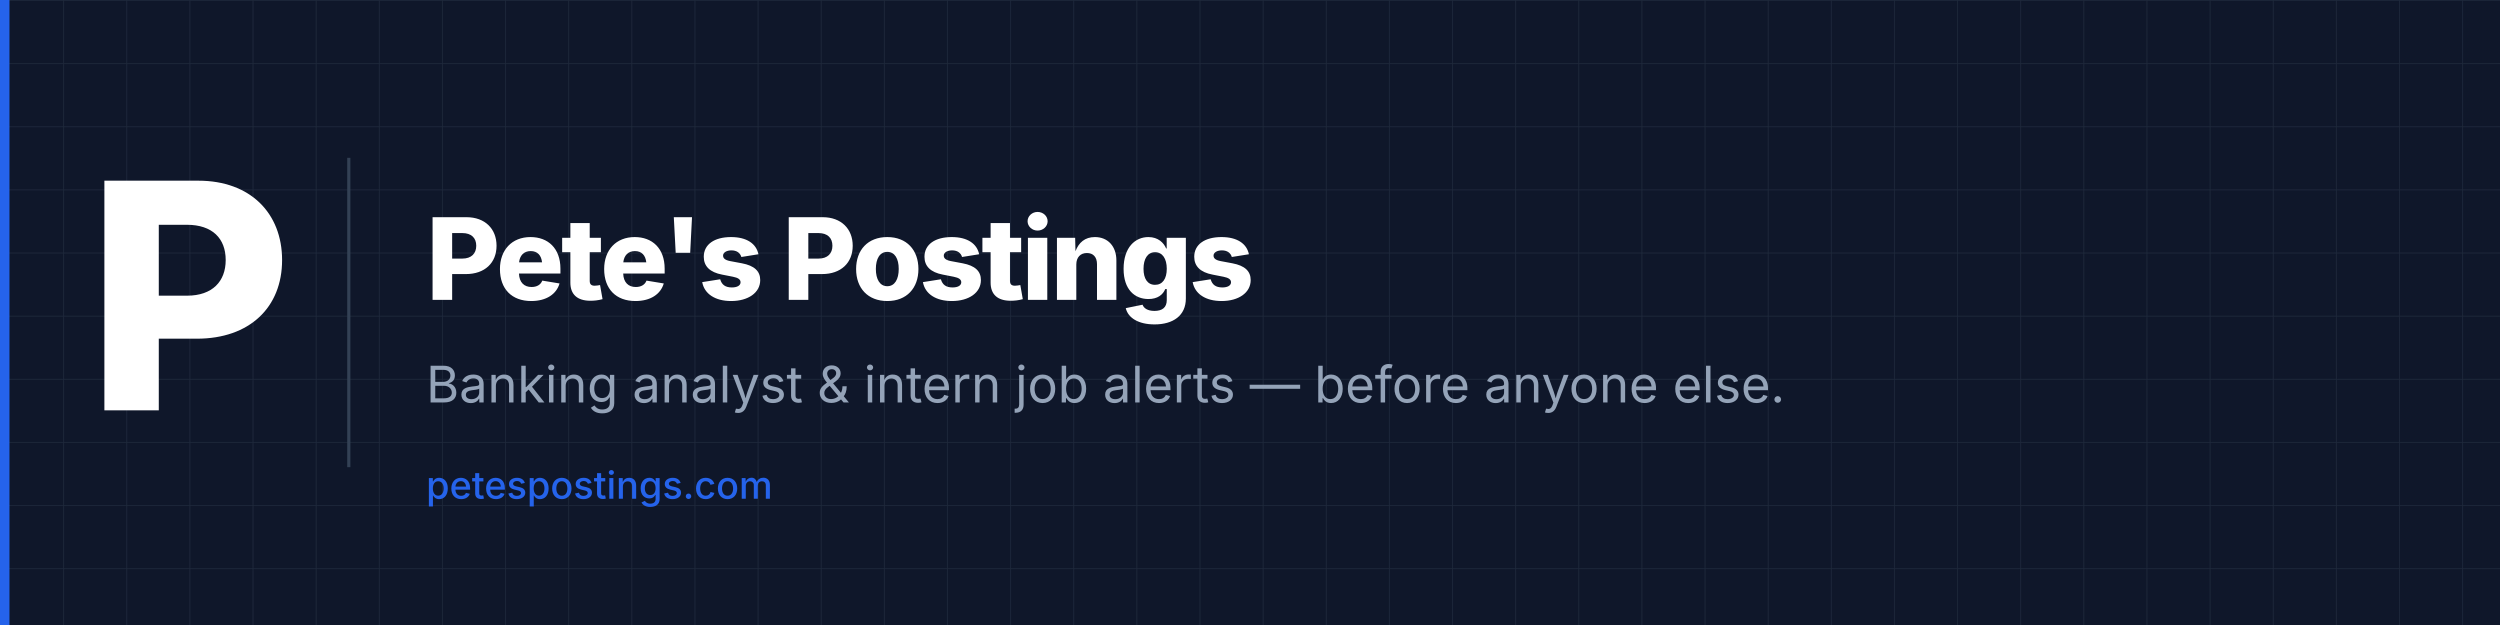
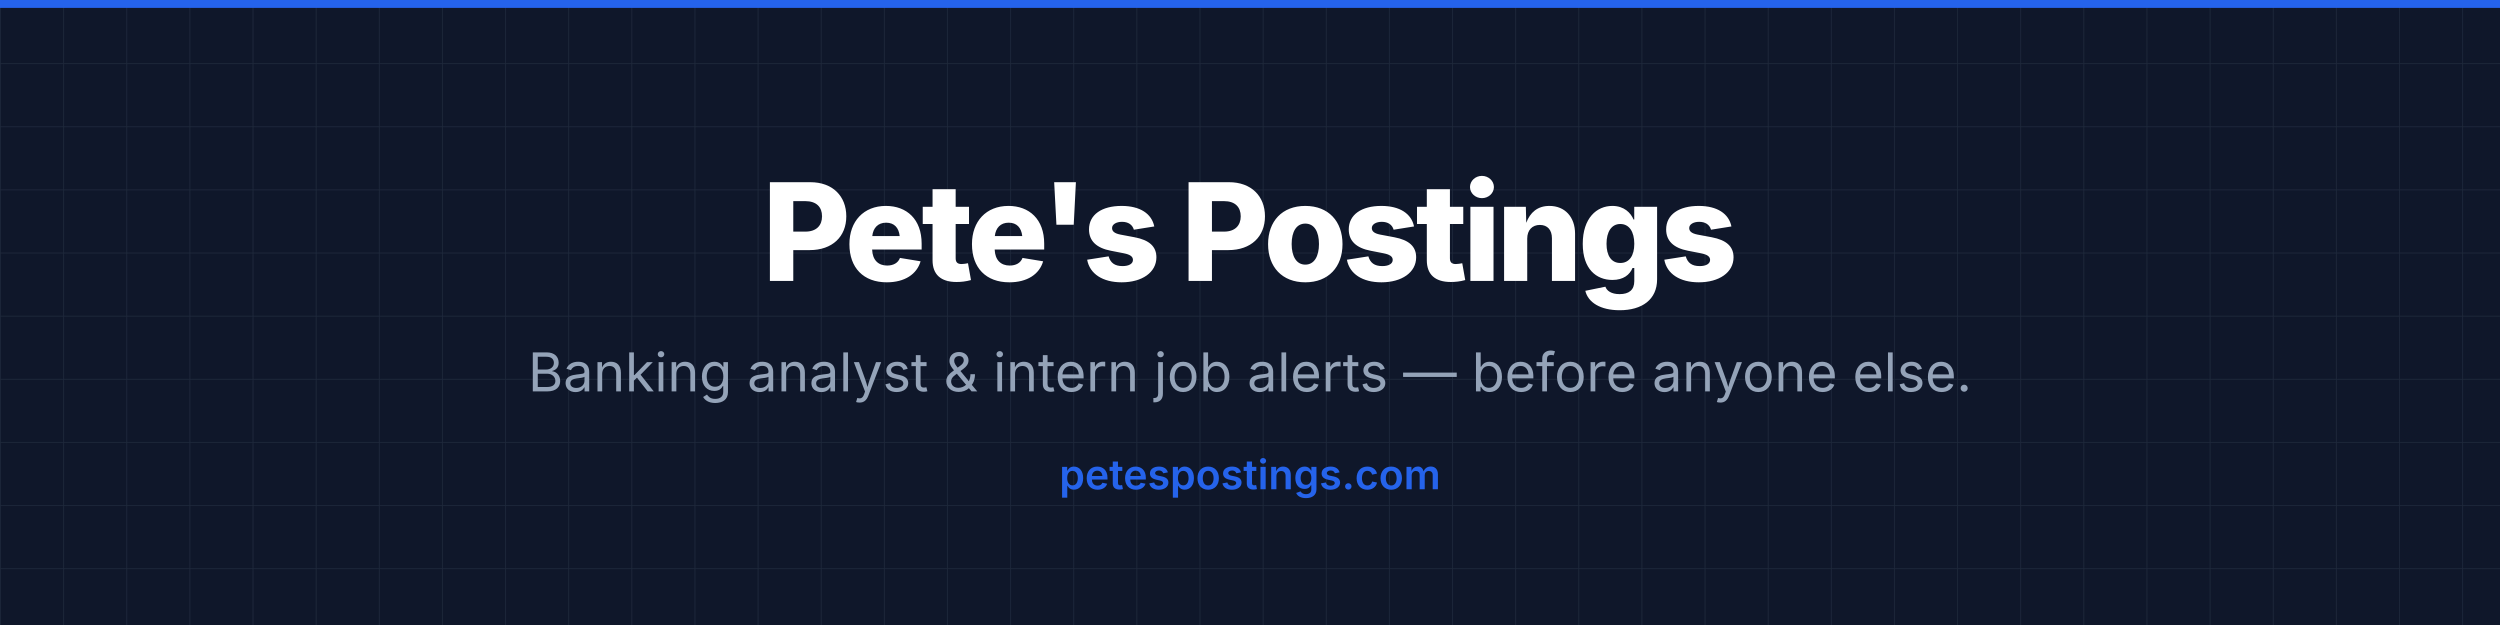
<svg xmlns="http://www.w3.org/2000/svg" width="1584" height="396" viewBox="0 0 1584 396">
  <rect width="1584" height="396" fill="#0f172a" />
  <defs>
    <pattern id="grid" width="40" height="40" patternUnits="userSpaceOnUse">
      <path d="M 40 0 L 0 0 0 40" fill="none" stroke="#1e293b" stroke-width="1" />
    </pattern>
  </defs>
  <rect width="1584" height="396" fill="url(#grid)" />
-   <rect x="0" y="0" width="6" height="396" fill="#2563eb" />
-   <text x="120" y="260" font-family="-apple-system, BlinkMacSystemFont, 'Segoe UI', sans-serif" font-size="200" font-weight="800" fill="white" text-anchor="middle" letter-spacing="-6">P</text>
-   <rect x="220" y="100" width="2" height="196" fill="#334155" />
-   <text x="270" y="190" font-family="-apple-system, BlinkMacSystemFont, 'Segoe UI', sans-serif" font-size="72" font-weight="800" fill="white" letter-spacing="-2">Pete's Postings</text>
-   <text x="270" y="255" font-family="-apple-system, BlinkMacSystemFont, 'Segoe UI', sans-serif" font-size="32" font-weight="400" fill="#94a3b8" letter-spacing="0">Banking analyst &amp; intern job alerts — before anyone else.</text>
-   <text x="270" y="316" font-family="-apple-system, BlinkMacSystemFont, 'Segoe UI', sans-serif" font-size="24" font-weight="500" fill="#2563eb" letter-spacing="0">petespostings.com</text>
+   <rect x="0" y="0" width="1584" height="5" fill="#2563eb" />
+   <text x="792" y="178" font-family="-apple-system, BlinkMacSystemFont, 'Segoe UI', sans-serif" font-size="86" font-weight="800" fill="white" text-anchor="middle" letter-spacing="-3">Pete's Postings</text>
+   <text x="792" y="248" font-family="-apple-system, BlinkMacSystemFont, 'Segoe UI', sans-serif" font-size="34" font-weight="400" fill="#94a3b8" text-anchor="middle">Banking analyst &amp; intern job alerts — before anyone else.</text>
+   <text x="792" y="310" font-family="-apple-system, BlinkMacSystemFont, 'Segoe UI', sans-serif" font-size="26" font-weight="600" fill="#2563eb" text-anchor="middle">petespostings.com</text>
</svg>
